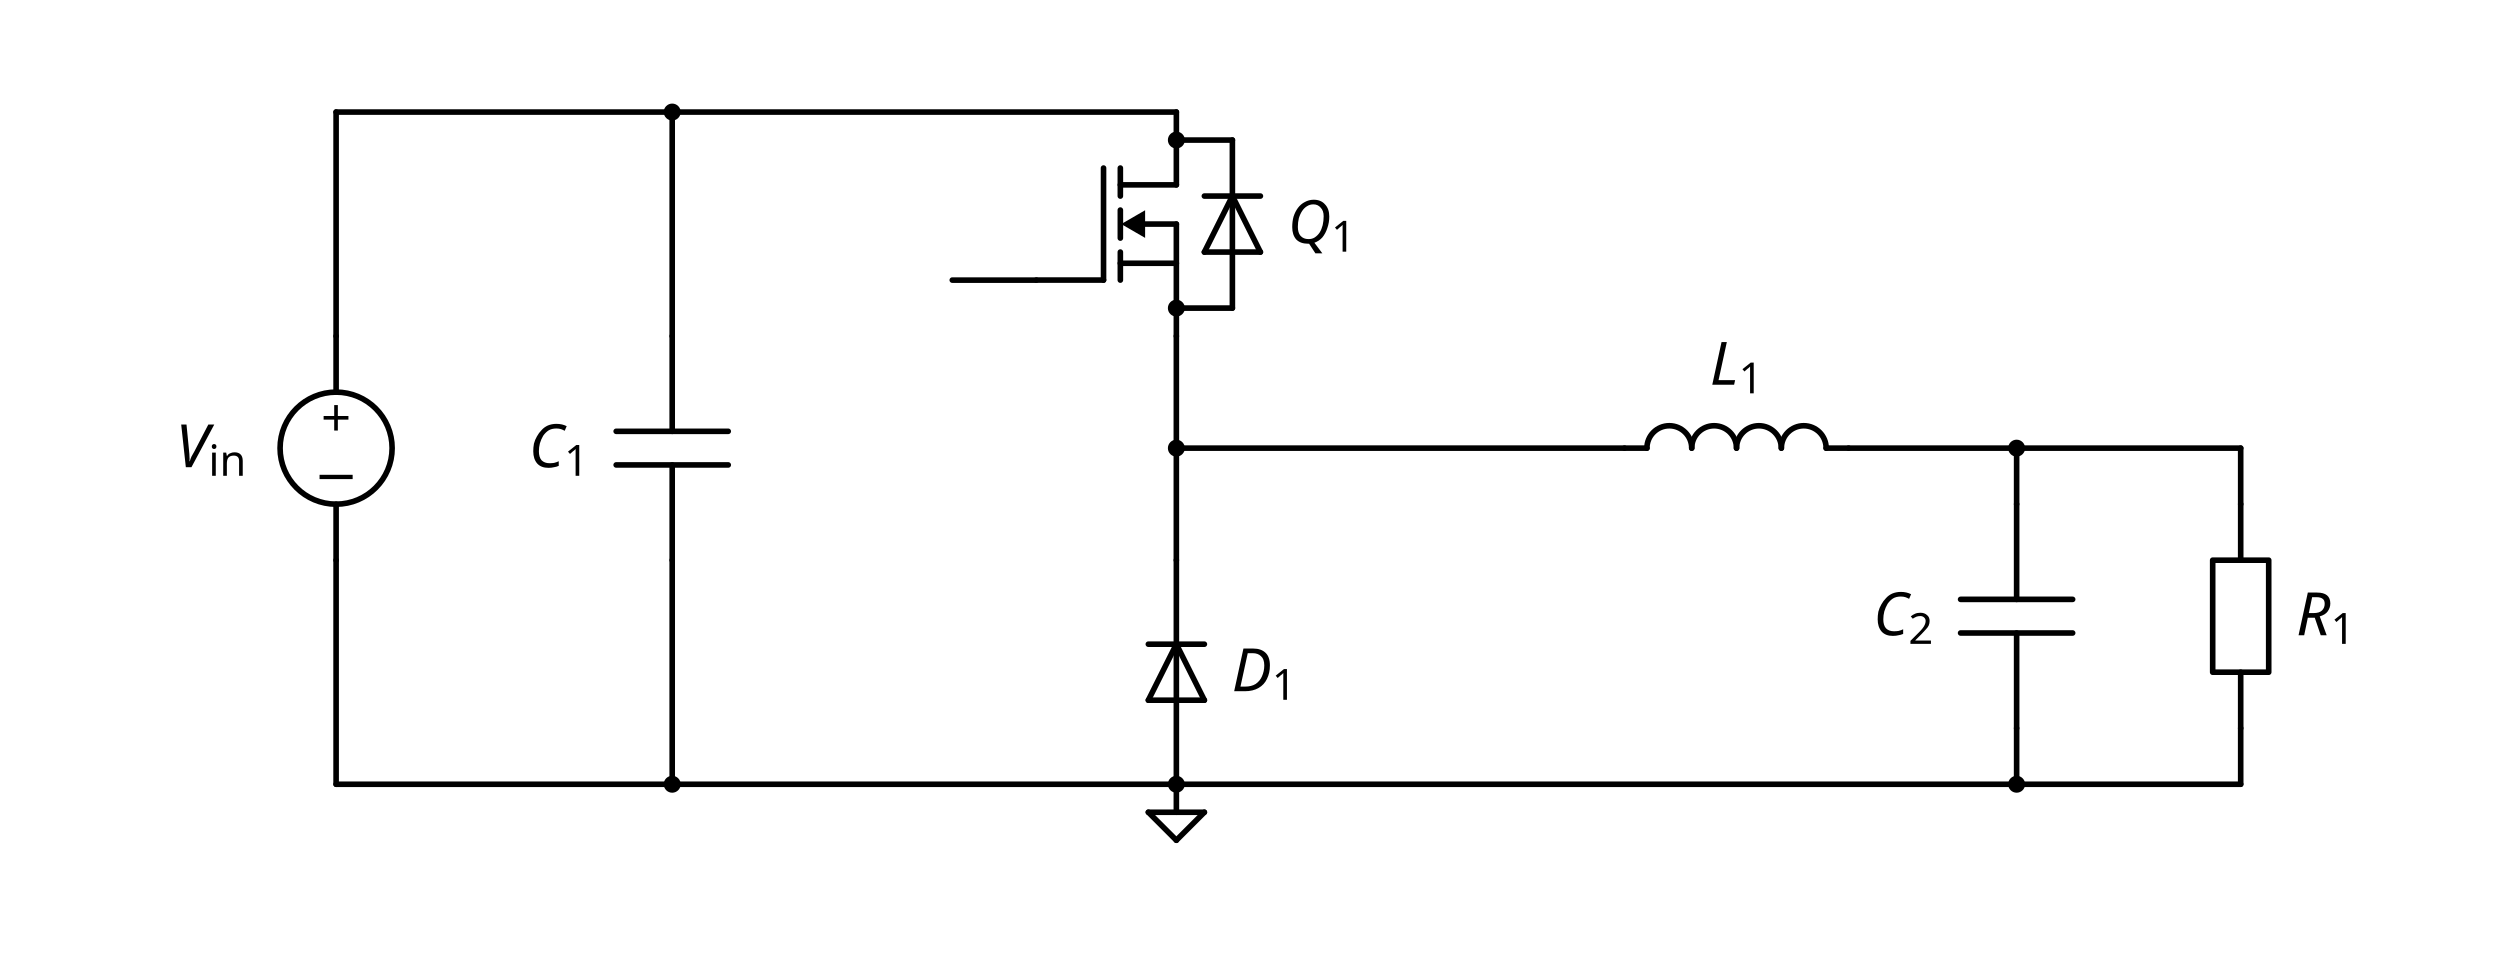
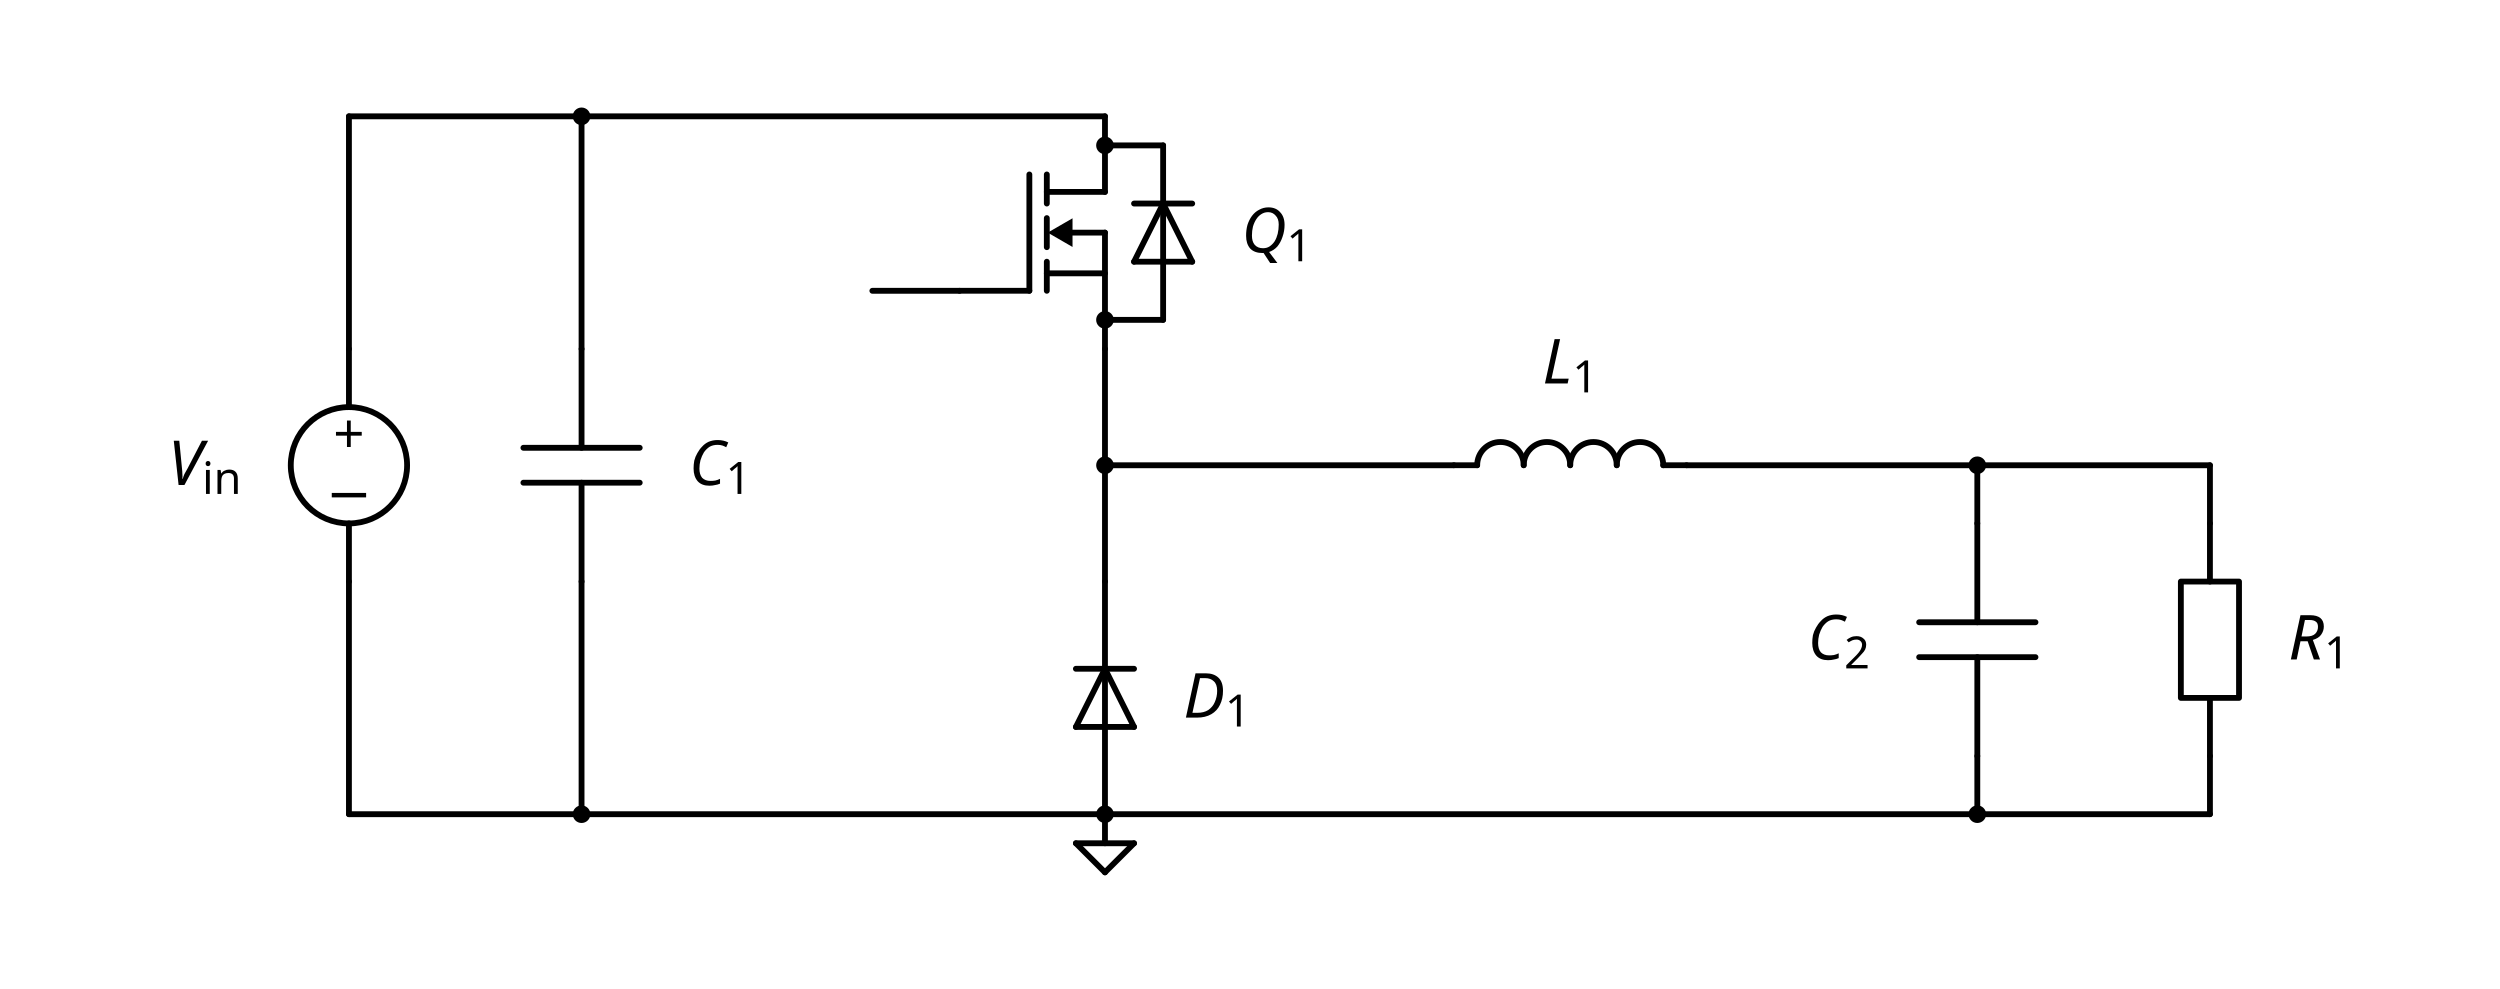
- <svg xmlns="http://www.w3.org/2000/svg" xmlns:xlink="http://www.w3.org/1999/xlink" width="118.081mm" height="44.979mm" viewBox="0 0 118.081 44.979" version="1.1">
+ <svg xmlns="http://www.w3.org/2000/svg" xmlns:xlink="http://www.w3.org/1999/xlink" width="113.738mm" height="44.979mm" viewBox="0 0 113.738 44.979" version="1.1">
  <defs>
    <marker style="overflow:visible" id="TriangleInM-68-36-8" refX="0" refY="0" orient="auto">
      <path transform="scale(-0.4)" style="fill:context-stroke;fill-rule:evenodd;stroke:context-stroke;stroke-width:1pt" d="M 5.77,0 -2.88,5 V -5 Z" id="path5871-92-75-3" />
    </marker>
    <g id="sym-vsource" transform="translate(-60.854,-78.7185)">
      <path style="fill:none;stroke:#000000;stroke-width:0.265px;stroke-linecap:round;stroke-linejoin:miter;stroke-opacity:1" d="m 60.854,81.365 v 2.646" id="path6382-6" />
      <circle style="opacity:1;fill:none;fill-opacity:1;stroke:#000000;stroke-width:0.265;stroke-linecap:round;stroke-linejoin:round;stroke-miterlimit:4;stroke-dasharray:none;stroke-dashoffset:0;stroke-opacity:1;paint-order:normal" id="path6384-7" cx="60.854" cy="78.719" r="2.646" />
      <path style="fill:none;stroke:#000000;stroke-width:0.265px;stroke-linecap:round;stroke-linejoin:miter;stroke-opacity:1" d="m 60.854,73.427 v 2.646" id="path6382-6-5" />
    </g>
    <g id="sym-cap" transform="translate(-30.427,18.5205)">
      <path style="fill:none;stroke:#000000;stroke-width:0.265px;stroke-linecap:round;stroke-linejoin:miter;stroke-opacity:1" d="m 30.427,-23.812 v 4.498" id="path5835" />
      <path style="fill:none;stroke:#000000;stroke-width:0.265px;stroke-linecap:round;stroke-linejoin:miter;stroke-opacity:1" d="m 30.427,-17.727 v 4.498" id="path5839" />
      <path style="fill:none;stroke:#000000;stroke-width:0.265px;stroke-linecap:round;stroke-linejoin:miter;stroke-opacity:1" d="m 27.781,-19.315 h 5.292" id="path5841" />
      <path style="fill:none;stroke:#000000;stroke-width:0.265px;stroke-linecap:round;stroke-linejoin:miter;stroke-opacity:1" d="m 27.781,-17.727 h 5.292" id="path5843" />
    </g>
    <g id="sym-nmos" transform="translate(-33.073,-15.875)">
      <path style="fill:none;stroke:#000000;stroke-width:0.265px;stroke-linecap:round;stroke-linejoin:miter;stroke-opacity:1" d="m 35.719,14.552 1.323,2.646" id="path5654-7-3-5" />
      <path style="fill:none;stroke:#000000;stroke-width:0.265px;stroke-linecap:round;stroke-linejoin:miter;stroke-opacity:1" d="m 34.396,17.198 1.323,-2.646" id="path5657-5-0-6" />
      <path style="fill:none;stroke:#000000;stroke-width:0.265px;stroke-linecap:round;stroke-linejoin:miter;stroke-opacity:1" d="M 37.042,17.198 H 34.396" id="path5659-35-7-29" />
      <path style="fill:none;stroke:#000000;stroke-width:0.265px;stroke-linecap:round;stroke-linejoin:miter;stroke-opacity:1" d="m 34.396,14.552 h 2.646" id="path5661-6-8-1" />
      <path style="fill:none;stroke:#000000;stroke-width:0.265px;stroke-linecap:round;stroke-linejoin:miter;stroke-opacity:1" d="m 33.073,19.844 h 2.646" id="path6285-6-2" />
      <path style="fill:none;stroke:#000000;stroke-width:0.265px;stroke-linecap:round;stroke-linejoin:miter;stroke-opacity:1" d="M 35.719,11.906 H 33.073" id="path6287-8-7" />
      <path style="fill:none;stroke:#000000;stroke-width:0.265px;stroke-linecap:round;stroke-linejoin:miter;stroke-opacity:1" d="m 33.073,10.583 v 3.44" id="path6289-8-0-4" />
      <path style="fill:none;stroke:#000000;stroke-width:0.265px;stroke-linecap:round;stroke-linejoin:miter;stroke-opacity:1" d="m 33.073,21.167 v -5.292" id="path6291-4-9-8" />
      <path style="fill:none;stroke:#000000;stroke-width:0.265;stroke-linecap:round;stroke-linejoin:miter;stroke-miterlimit:4;stroke-dasharray:none;stroke-opacity:1" d="m 35.719,19.844 -1e-6,-7.937" id="path6308-0-3" />
      <path style="fill:none;stroke:#000000;stroke-width:0.265px;stroke-linecap:round;stroke-linejoin:miter;stroke-opacity:1" d="m 30.427,17.198 v 1.323" id="path11092-6-1" />
      <path style="fill:none;stroke:#000000;stroke-width:0.265px;stroke-linecap:round;stroke-linejoin:miter;stroke-opacity:1" d="m 29.633,18.521 v -5.292" id="path11094-0-2" />
      <path style="fill:none;stroke:#000000;stroke-width:0.265px;stroke-linecap:round;stroke-linejoin:miter;stroke-opacity:1" d="m 26.458,18.521 3.175,2e-5" id="path11096-62-8" />
      <path style="fill:none;stroke:#000000;stroke-width:0.265px;stroke-linecap:round;stroke-linejoin:miter;stroke-opacity:1" d="m 30.427,17.727 h 2.646" id="path11100-61-9" />
      <path style="fill:none;stroke:#000000;stroke-width:0.265px;stroke-linecap:round;stroke-linejoin:miter;stroke-opacity:1" d="m 30.427,14.023 h 2.646" id="path11102-8-3" />
      <path style="fill:none;stroke:#000000;stroke-width:0.265;stroke-linecap:round;stroke-linejoin:round;stroke-miterlimit:4;stroke-dasharray:none;stroke-opacity:1;marker-start:url(#TriangleInM-68-36-8)" d="m 31.221,15.875 h 1.852" id="path5718-7-5-66-7-68" />
      <path style="fill:none;stroke:#000000;stroke-width:0.265px;stroke-linecap:round;stroke-linejoin:miter;stroke-opacity:1" d="m 30.427,15.214 v 1.323" id="path11092-6-9-0" />
      <path style="fill:none;stroke:#000000;stroke-width:0.265px;stroke-linecap:round;stroke-linejoin:miter;stroke-opacity:1" d="m 30.427,13.229 v 1.323" id="path11092-6-2-2" />
      <ellipse ry="0.399" rx="0.401" cy="19.844" cx="33.073" id="path5953-3-67-3" style="opacity:1;fill:#000000;fill-opacity:1;stroke:none;stroke-width:0.256;stroke-linecap:round;stroke-linejoin:round;stroke-miterlimit:4;stroke-dasharray:none;stroke-dashoffset:0;stroke-opacity:1;paint-order:normal" />
      <ellipse ry="0.399" rx="0.401" cy="11.906" cx="33.073" id="path5953-3-67-56" style="opacity:1;fill:#000000;fill-opacity:1;stroke:none;stroke-width:0.256;stroke-linecap:round;stroke-linejoin:round;stroke-miterlimit:4;stroke-dasharray:none;stroke-dashoffset:0;stroke-opacity:1;paint-order:normal" />
    </g>
    <g id="sym-diode" transform="translate(-80.698,-70.7815)">
      <path style="fill:none;stroke:#000000;stroke-width:0.265px;stroke-linecap:round;stroke-linejoin:miter;stroke-opacity:1" d="m 80.698,69.458 1.323,2.646" id="path5654" />
      <path style="fill:none;stroke:#000000;stroke-width:0.265px;stroke-linecap:round;stroke-linejoin:miter;stroke-opacity:1" d="M 79.375,72.104 80.698,69.458" id="path5657" />
      <path style="fill:none;stroke:#000000;stroke-width:0.265px;stroke-linecap:round;stroke-linejoin:miter;stroke-opacity:1" d="M 82.021,72.104 H 79.375" id="path5659" />
      <path style="fill:none;stroke:#000000;stroke-width:0.265px;stroke-linecap:round;stroke-linejoin:miter;stroke-opacity:1" d="m 79.375,69.458 h 2.646" id="path5661" />
      <path style="fill:none;stroke:#000000;stroke-width:0.265px;stroke-linecap:round;stroke-linejoin:miter;stroke-opacity:1" d="M 80.698,65.49 V 76.073" id="path13412" />
    </g>
    <g id="sym-gnd" transform="translate(-31.884,-96.578)">
      <path style="fill:none;stroke:#000000;stroke-width:0.265;stroke-linecap:round;stroke-linejoin:round;stroke-miterlimit:4;stroke-dasharray:none;stroke-opacity:1" d="m 31.884,97.901 v -1.323" id="path6312" />
      <path style="fill:none;stroke:#000000;stroke-width:0.265px;stroke-linecap:round;stroke-linejoin:miter;stroke-opacity:1" d="m 30.561,97.901 h 2.646" id="path6314" />
      <path style="fill:none;stroke:#000000;stroke-width:0.265px;stroke-linecap:round;stroke-linejoin:miter;stroke-opacity:1" d="m 31.884,99.224 1.323,-1.323" id="path6316" />
      <path style="fill:none;stroke:#000000;stroke-width:0.265px;stroke-linecap:round;stroke-linejoin:miter;stroke-opacity:1" d="m 30.561,97.901 1.323,1.323" id="path6318" />
    </g>
    <g id="sym-ind" transform="translate(-76.729,-58.875)">
      <path style="opacity:1;fill:none;fill-opacity:1;stroke:#000000;stroke-width:0.265;stroke-linecap:round;stroke-linejoin:round;stroke-miterlimit:4;stroke-dasharray:none;stroke-dashoffset:0;stroke-opacity:1;paint-order:normal" id="path6410" d="m 76.729,60.992 a 1.058,1.058 0 0 1 1.058,1.058 1.058,1.058 0 0 1 -1.058,1.058" />
      <path style="opacity:1;fill:none;fill-opacity:1;stroke:#000000;stroke-width:0.265;stroke-linecap:round;stroke-linejoin:round;stroke-miterlimit:4;stroke-dasharray:none;stroke-dashoffset:0;stroke-opacity:1;paint-order:normal" id="path6410-6" d="m 76.729,58.875 a 1.058,1.058 0 0 1 1.058,1.058 1.058,1.058 0 0 1 -1.058,1.058" />
      <path style="opacity:1;fill:none;fill-opacity:1;stroke:#000000;stroke-width:0.265;stroke-linecap:round;stroke-linejoin:round;stroke-miterlimit:4;stroke-dasharray:none;stroke-dashoffset:0;stroke-opacity:1;paint-order:normal" id="path6410-2" d="m 76.729,56.758 a 1.058,1.058 0 0 1 1.058,1.058 1.058,1.058 0 0 1 -1.058,1.058" />
      <path style="opacity:1;fill:none;fill-opacity:1;stroke:#000000;stroke-width:0.265;stroke-linecap:round;stroke-linejoin:round;stroke-miterlimit:4;stroke-dasharray:none;stroke-dashoffset:0;stroke-opacity:1;paint-order:normal" id="path6410-61" d="m 76.729,54.642 a 1.058,1.058 0 0 1 1.058,1.058 1.058,1.058 0 0 1 -1.058,1.058" />
      <path style="fill:none;stroke:#000000;stroke-width:0.265px;stroke-linecap:round;stroke-linejoin:miter;stroke-opacity:1" d="M 76.729,64.167 V 63.108" id="path6448" />
      <path style="fill:none;stroke:#000000;stroke-width:0.265px;stroke-linecap:round;stroke-linejoin:miter;stroke-opacity:1" d="m 76.729,53.583 v 1.058" id="path6450" />
    </g>
    <g id="sym-res" transform="translate(-30.427,95.9065)">
      <path style="fill:none;stroke:#000000;stroke-width:0.265px;stroke-linecap:round;stroke-linejoin:miter;stroke-opacity:1" d="M 30.427,-90.615 V -93.26" id="path19526" />
      <path style="fill:none;stroke:#000000;stroke-width:0.265px;stroke-linecap:round;stroke-linejoin:miter;stroke-opacity:1" d="m 30.427,-98.552 v -2.646" id="path19528" />
      <path style="fill:none;stroke:#000000;stroke-width:0.265px;stroke-linecap:round;stroke-linejoin:round;stroke-opacity:1" d="m 29.104,-95.906 v -2.646 h 2.646 v 5.292 h -2.646 v -2.646" id="path19530" />
    </g>
  </defs>
  <g id="schematic">
    <use xlink:href="#sym-vsource" transform="translate(15.875,21.16667)" />
    <text x="15.875" y="20.617" text-anchor="middle" style="font-style:normal;font-weight:normal;font-size:2.5px;font-family:sans-serif;fill:#000000;stroke:none">
      <tspan x="15.875" y="20.617">+</tspan>
    </text>
    <text x="15.875" y="23.317" text-anchor="middle" style="font-style:normal;font-weight:normal;font-size:2.5px;font-family:sans-serif;fill:#000000;stroke:none">
      <tspan x="15.875" y="23.317">−</tspan>
    </text>
-     <use xlink:href="#sym-cap" transform="translate(31.75,21.16667)" />
-     <use xlink:href="#sym-nmos" transform="translate(55.5625,10.58333)" />
-     <use xlink:href="#sym-diode" transform="translate(55.5625,31.75)" />
-     <use xlink:href="#sym-gnd" transform="translate(55.5625,37.04167)" />
-     <use xlink:href="#sym-ind" transform="translate(82.02083,21.16667) rotate(-90)" />
-     <use xlink:href="#sym-cap" transform="translate(95.25,29.10417)" />
-     <use xlink:href="#sym-res" transform="translate(105.8333,29.10417)" />
-     <path d="M 15.875,5.292 L 55.562,5.292" style="fill:none;stroke:#000000;stroke-width:0.265;stroke-linecap:round;stroke-linejoin:miter" />
+     <use xlink:href="#sym-cap" transform="translate(26.45833,21.16667)" />
+     <use xlink:href="#sym-nmos" transform="translate(50.27083,10.58333)" />
+     <use xlink:href="#sym-diode" transform="translate(50.27083,31.75)" />
+     <use xlink:href="#sym-gnd" transform="translate(50.27083,37.04167)" />
+     <use xlink:href="#sym-ind" transform="translate(71.4375,21.16667) rotate(-90)" />
+     <use xlink:href="#sym-cap" transform="translate(89.95833,29.10417)" />
+     <use xlink:href="#sym-res" transform="translate(100.5417,29.10417)" />
+     <path d="M 15.875,5.292 L 50.271,5.292" style="fill:none;stroke:#000000;stroke-width:0.265;stroke-linecap:round;stroke-linejoin:miter" />
    <path d="M 15.875,15.875 L 15.875,5.292" style="fill:none;stroke:#000000;stroke-width:0.265;stroke-linecap:round;stroke-linejoin:miter" />
-     <path d="M 31.75,15.875 L 31.75,5.292" style="fill:none;stroke:#000000;stroke-width:0.265;stroke-linecap:round;stroke-linejoin:miter" />
-     <circle cx="31.75" cy="5.292" r="0.4" style="fill:#000000;stroke:none" />
-     <path d="M 55.562,15.875 L 55.562,26.458" style="fill:none;stroke:#000000;stroke-width:0.265;stroke-linecap:round;stroke-linejoin:miter" />
-     <path d="M 76.729,21.167 L 55.562,21.167" style="fill:none;stroke:#000000;stroke-width:0.265;stroke-linecap:round;stroke-linejoin:miter" />
-     <circle cx="55.562" cy="21.167" r="0.4" style="fill:#000000;stroke:none" />
-     <path d="M 87.312,21.167 L 105.833,21.167" style="fill:none;stroke:#000000;stroke-width:0.265;stroke-linecap:round;stroke-linejoin:miter" />
-     <path d="M 95.25,23.812 L 95.25,21.167" style="fill:none;stroke:#000000;stroke-width:0.265;stroke-linecap:round;stroke-linejoin:miter" />
-     <path d="M 105.833,23.812 L 105.833,21.167" style="fill:none;stroke:#000000;stroke-width:0.265;stroke-linecap:round;stroke-linejoin:miter" />
-     <circle cx="95.25" cy="21.167" r="0.4" style="fill:#000000;stroke:none" />
-     <path d="M 15.875,37.042 L 105.833,37.042" style="fill:none;stroke:#000000;stroke-width:0.265;stroke-linecap:round;stroke-linejoin:miter" />
+     <path d="M 26.458,15.875 L 26.458,5.292" style="fill:none;stroke:#000000;stroke-width:0.265;stroke-linecap:round;stroke-linejoin:miter" />
+     <circle cx="26.458" cy="5.292" r="0.4" style="fill:#000000;stroke:none" />
+     <path d="M 50.271,15.875 L 50.271,26.458" style="fill:none;stroke:#000000;stroke-width:0.265;stroke-linecap:round;stroke-linejoin:miter" />
+     <path d="M 66.146,21.167 L 50.271,21.167" style="fill:none;stroke:#000000;stroke-width:0.265;stroke-linecap:round;stroke-linejoin:miter" />
+     <circle cx="50.271" cy="21.167" r="0.4" style="fill:#000000;stroke:none" />
+     <path d="M 76.729,21.167 L 100.542,21.167" style="fill:none;stroke:#000000;stroke-width:0.265;stroke-linecap:round;stroke-linejoin:miter" />
+     <path d="M 89.958,23.812 L 89.958,21.167" style="fill:none;stroke:#000000;stroke-width:0.265;stroke-linecap:round;stroke-linejoin:miter" />
+     <path d="M 100.542,23.812 L 100.542,21.167" style="fill:none;stroke:#000000;stroke-width:0.265;stroke-linecap:round;stroke-linejoin:miter" />
+     <circle cx="89.958" cy="21.167" r="0.4" style="fill:#000000;stroke:none" />
+     <path d="M 15.875,37.042 L 100.542,37.042" style="fill:none;stroke:#000000;stroke-width:0.265;stroke-linecap:round;stroke-linejoin:miter" />
    <path d="M 15.875,26.458 L 15.875,37.042" style="fill:none;stroke:#000000;stroke-width:0.265;stroke-linecap:round;stroke-linejoin:miter" />
-     <path d="M 31.75,26.458 L 31.75,37.042" style="fill:none;stroke:#000000;stroke-width:0.265;stroke-linecap:round;stroke-linejoin:miter" />
-     <path d="M 95.25,34.396 L 95.25,37.042" style="fill:none;stroke:#000000;stroke-width:0.265;stroke-linecap:round;stroke-linejoin:miter" />
-     <path d="M 105.833,34.396 L 105.833,37.042" style="fill:none;stroke:#000000;stroke-width:0.265;stroke-linecap:round;stroke-linejoin:miter" />
-     <circle cx="31.75" cy="37.042" r="0.4" style="fill:#000000;stroke:none" />
-     <circle cx="95.25" cy="37.042" r="0.4" style="fill:#000000;stroke:none" />
-     <circle cx="55.562" cy="37.042" r="0.4" style="fill:#000000;stroke:none" />
-     <path d="M 48.947,13.23 L 44.979,13.23" style="fill:none;stroke:#000000;stroke-width:0.265;stroke-linecap:round;stroke-linejoin:miter" />
-     <text x="11.629" y="22.067" text-anchor="end" style="font-style:italic;font-weight:normal;font-size:2.822px;font-family:sans-serif;fill:#000000;stroke:none">
-       <tspan x="11.629" y="22.067">V<tspan style="font-size:2.032px;baseline-shift:sub;font-style:normal">in</tspan>
+     <path d="M 26.458,26.458 L 26.458,37.042" style="fill:none;stroke:#000000;stroke-width:0.265;stroke-linecap:round;stroke-linejoin:miter" />
+     <path d="M 89.958,34.396 L 89.958,37.042" style="fill:none;stroke:#000000;stroke-width:0.265;stroke-linecap:round;stroke-linejoin:miter" />
+     <path d="M 100.542,34.396 L 100.542,37.042" style="fill:none;stroke:#000000;stroke-width:0.265;stroke-linecap:round;stroke-linejoin:miter" />
+     <circle cx="26.458" cy="37.042" r="0.4" style="fill:#000000;stroke:none" />
+     <circle cx="89.958" cy="37.042" r="0.4" style="fill:#000000;stroke:none" />
+     <circle cx="50.271" cy="37.042" r="0.4" style="fill:#000000;stroke:none" />
+     <path d="M 43.656,13.23 L 39.688,13.23" style="fill:none;stroke:#000000;stroke-width:0.265;stroke-linecap:round;stroke-linejoin:miter" />
+     <text x="10.98" y="22.067" text-anchor="end" style="font-style:italic;font-weight:normal;font-size:2.822px;font-family:sans-serif;fill:#000000;stroke:none">
+       <tspan x="10.98" y="22.067">V<tspan style="font-size:2.032px;baseline-shift:sub;font-style:normal">in</tspan>
      </tspan>
    </text>
-     <text x="27.804" y="22.066" text-anchor="end" style="font-style:italic;font-weight:normal;font-size:2.822px;font-family:sans-serif;fill:#000000;stroke:none">
-       <tspan x="27.804" y="22.066">C<tspan style="font-size:2.032px;baseline-shift:sub;font-style:normal">1</tspan>
+     <text x="31.353" y="22.066" text-anchor="start" style="font-style:italic;font-weight:normal;font-size:2.822px;font-family:sans-serif;fill:#000000;stroke:none">
+       <tspan x="31.353" y="22.066">C<tspan style="font-size:2.032px;baseline-shift:sub;font-style:normal">1</tspan>
      </tspan>
    </text>
-     <text x="60.831" y="11.483" text-anchor="start" style="font-style:italic;font-weight:normal;font-size:2.822px;font-family:sans-serif;fill:#000000;stroke:none">
-       <tspan x="60.831" y="11.483">Q<tspan style="font-size:2.032px;baseline-shift:sub;font-style:normal">1</tspan>
+     <text x="56.488" y="11.483" text-anchor="start" style="font-style:italic;font-weight:normal;font-size:2.822px;font-family:sans-serif;fill:#000000;stroke:none">
+       <tspan x="56.488" y="11.483">Q<tspan style="font-size:2.032px;baseline-shift:sub;font-style:normal">1</tspan>
      </tspan>
    </text>
-     <text x="58.185" y="32.65" text-anchor="start" style="font-style:italic;font-weight:normal;font-size:2.822px;font-family:sans-serif;fill:#000000;stroke:none">
-       <tspan x="58.185" y="32.65">D<tspan style="font-size:2.032px;baseline-shift:sub;font-style:normal">1</tspan>
+     <text x="53.843" y="32.65" text-anchor="start" style="font-style:italic;font-weight:normal;font-size:2.822px;font-family:sans-serif;fill:#000000;stroke:none">
+       <tspan x="53.843" y="32.65">D<tspan style="font-size:2.032px;baseline-shift:sub;font-style:normal">1</tspan>
      </tspan>
    </text>
-     <text x="82.021" y="18.171" text-anchor="middle" style="font-style:italic;font-weight:normal;font-size:2.822px;font-family:sans-serif;fill:#000000;stroke:none">
-       <tspan x="82.021" y="18.171">L<tspan style="font-size:2.032px;baseline-shift:sub;font-style:normal">1</tspan>
+     <text x="71.437" y="17.445" text-anchor="middle" style="font-style:italic;font-weight:normal;font-size:2.822px;font-family:sans-serif;fill:#000000;stroke:none">
+       <tspan x="71.437" y="17.445">L<tspan style="font-size:2.032px;baseline-shift:sub;font-style:normal">1</tspan>
      </tspan>
    </text>
-     <text x="91.304" y="30.004" text-anchor="end" style="font-style:italic;font-weight:normal;font-size:2.822px;font-family:sans-serif;fill:#000000;stroke:none">
-       <tspan x="91.304" y="30.004">C<tspan style="font-size:2.032px;baseline-shift:sub;font-style:normal">2</tspan>
+     <text x="85.064" y="30.004" text-anchor="end" style="font-style:italic;font-weight:normal;font-size:2.822px;font-family:sans-serif;fill:#000000;stroke:none">
+       <tspan x="85.064" y="30.004">C<tspan style="font-size:2.032px;baseline-shift:sub;font-style:normal">2</tspan>
      </tspan>
    </text>
-     <text x="108.456" y="30.004" text-anchor="start" style="font-style:italic;font-weight:normal;font-size:2.822px;font-family:sans-serif;fill:#000000;stroke:none">
-       <tspan x="108.456" y="30.004">R<tspan style="font-size:2.032px;baseline-shift:sub;font-style:normal">1</tspan>
+     <text x="104.114" y="30.004" text-anchor="start" style="font-style:italic;font-weight:normal;font-size:2.822px;font-family:sans-serif;fill:#000000;stroke:none">
+       <tspan x="104.114" y="30.004">R<tspan style="font-size:2.032px;baseline-shift:sub;font-style:normal">1</tspan>
      </tspan>
    </text>
  </g>
</svg>
